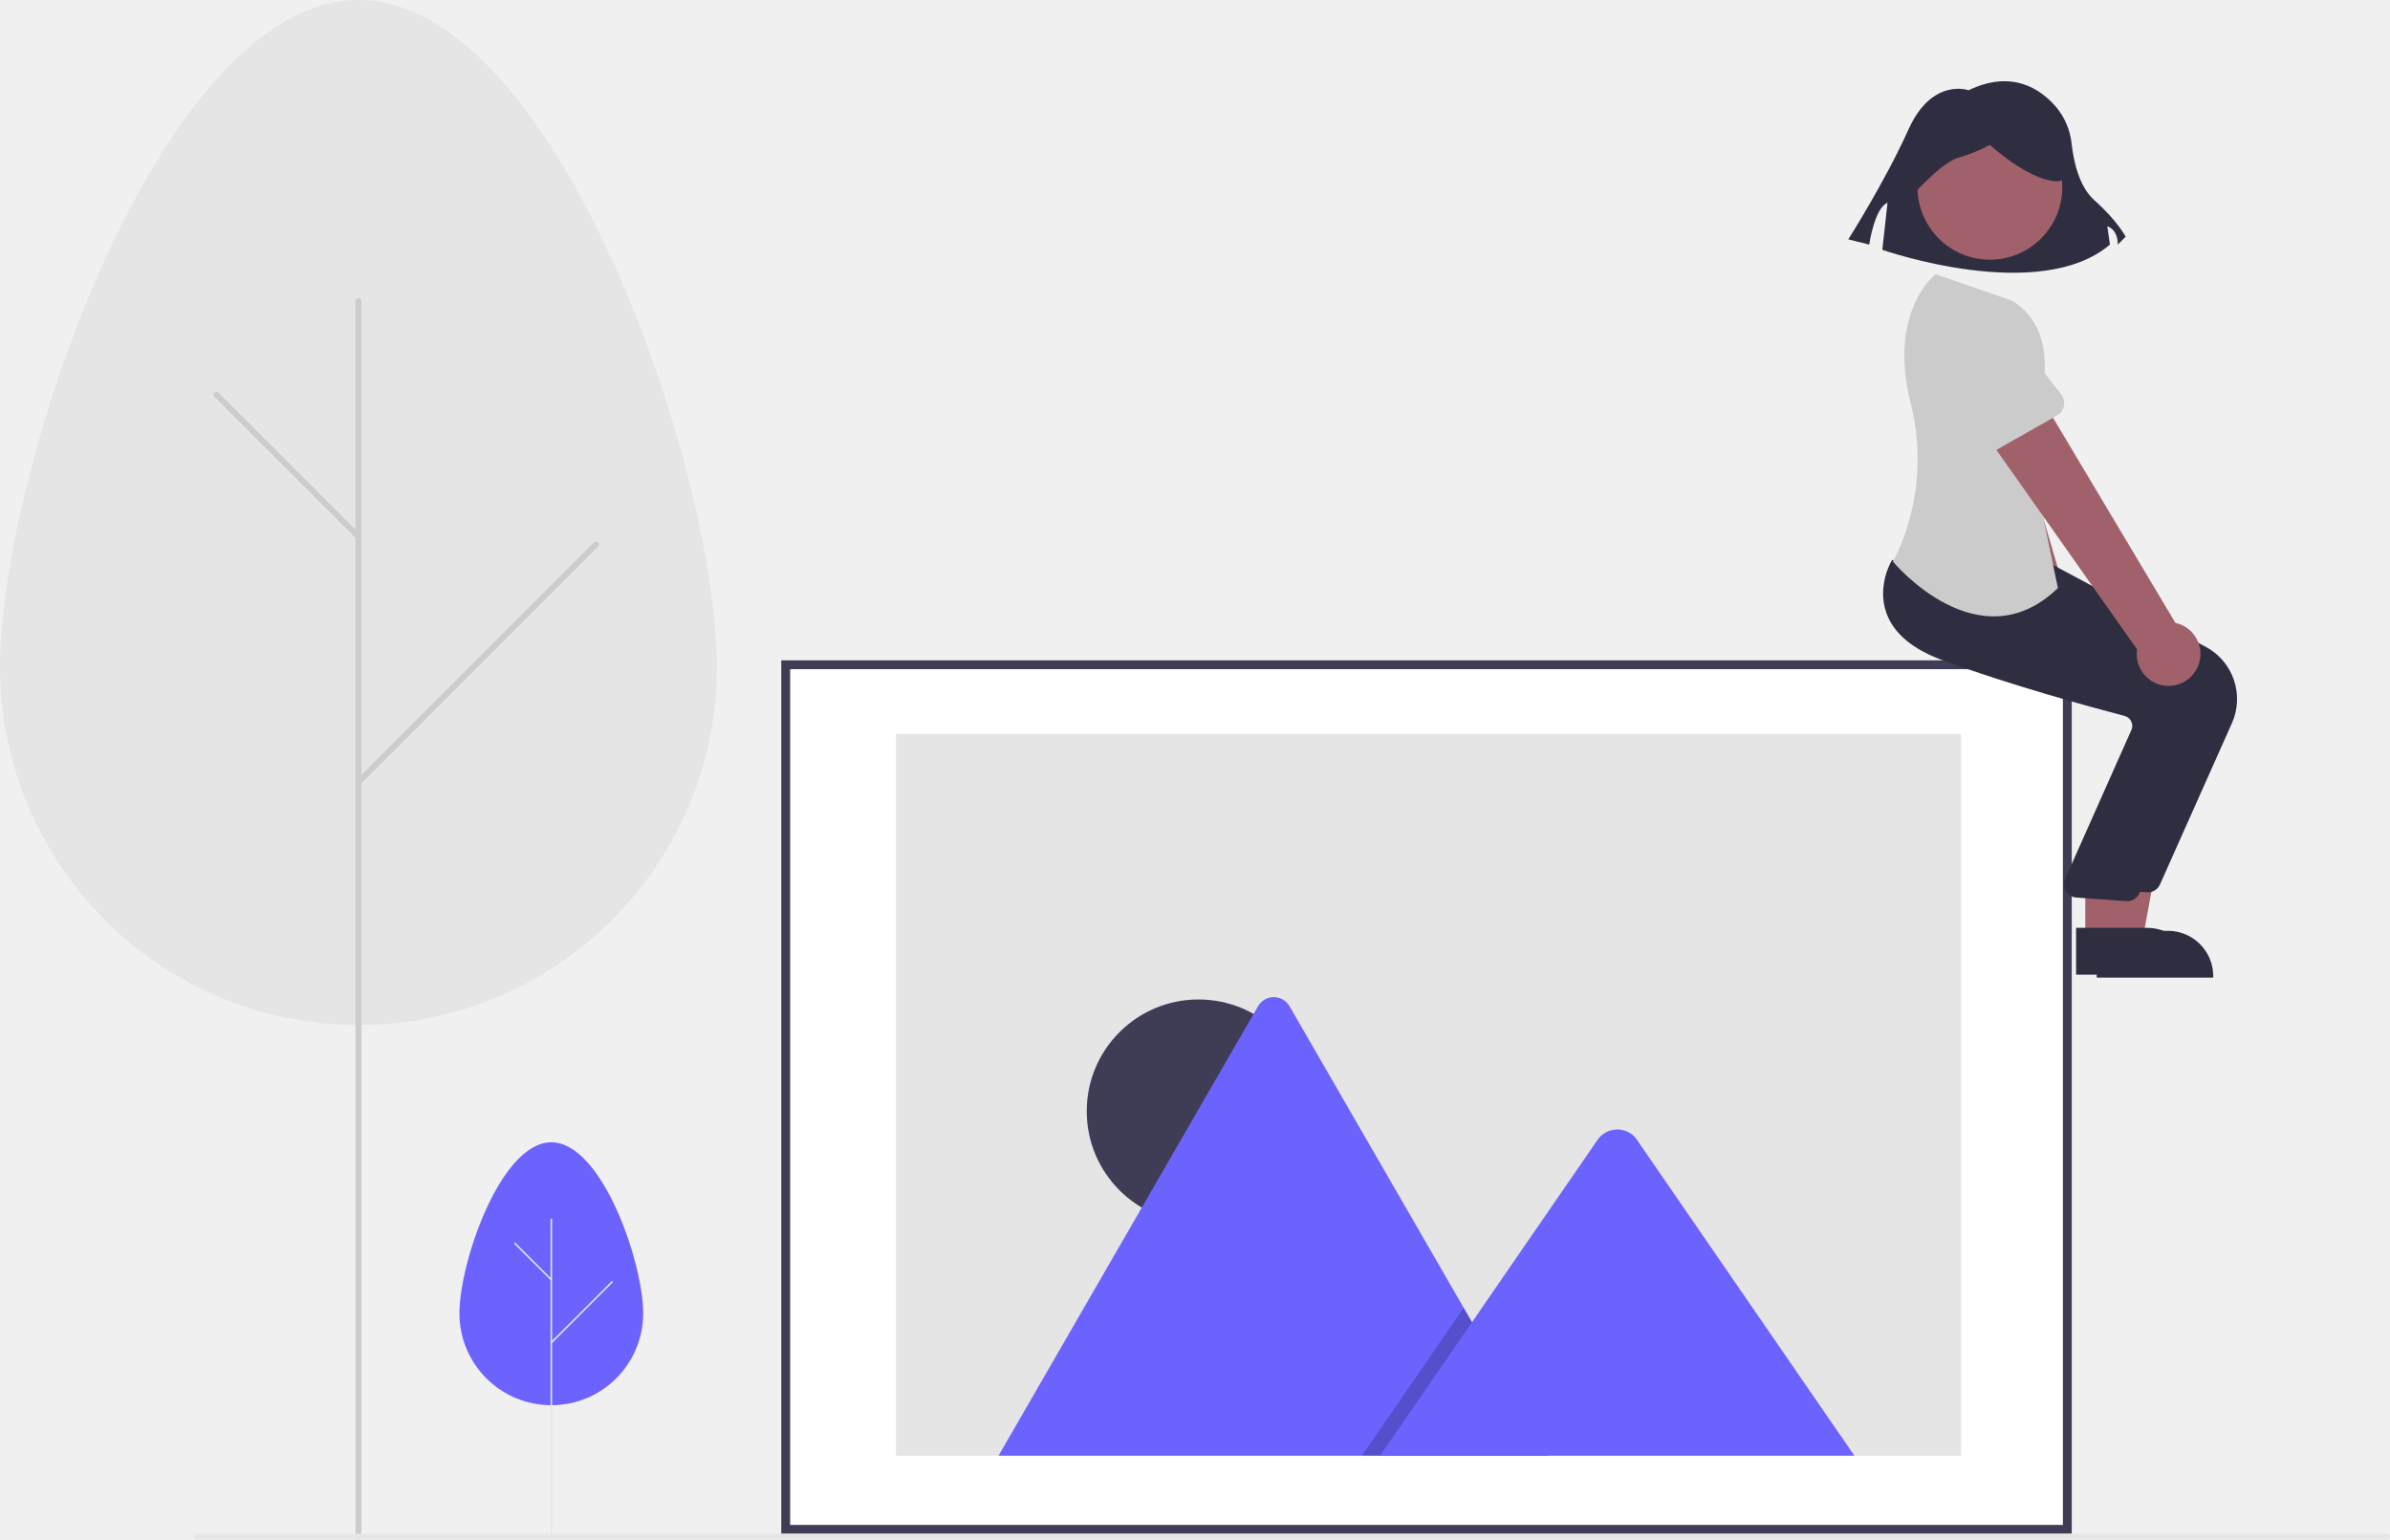
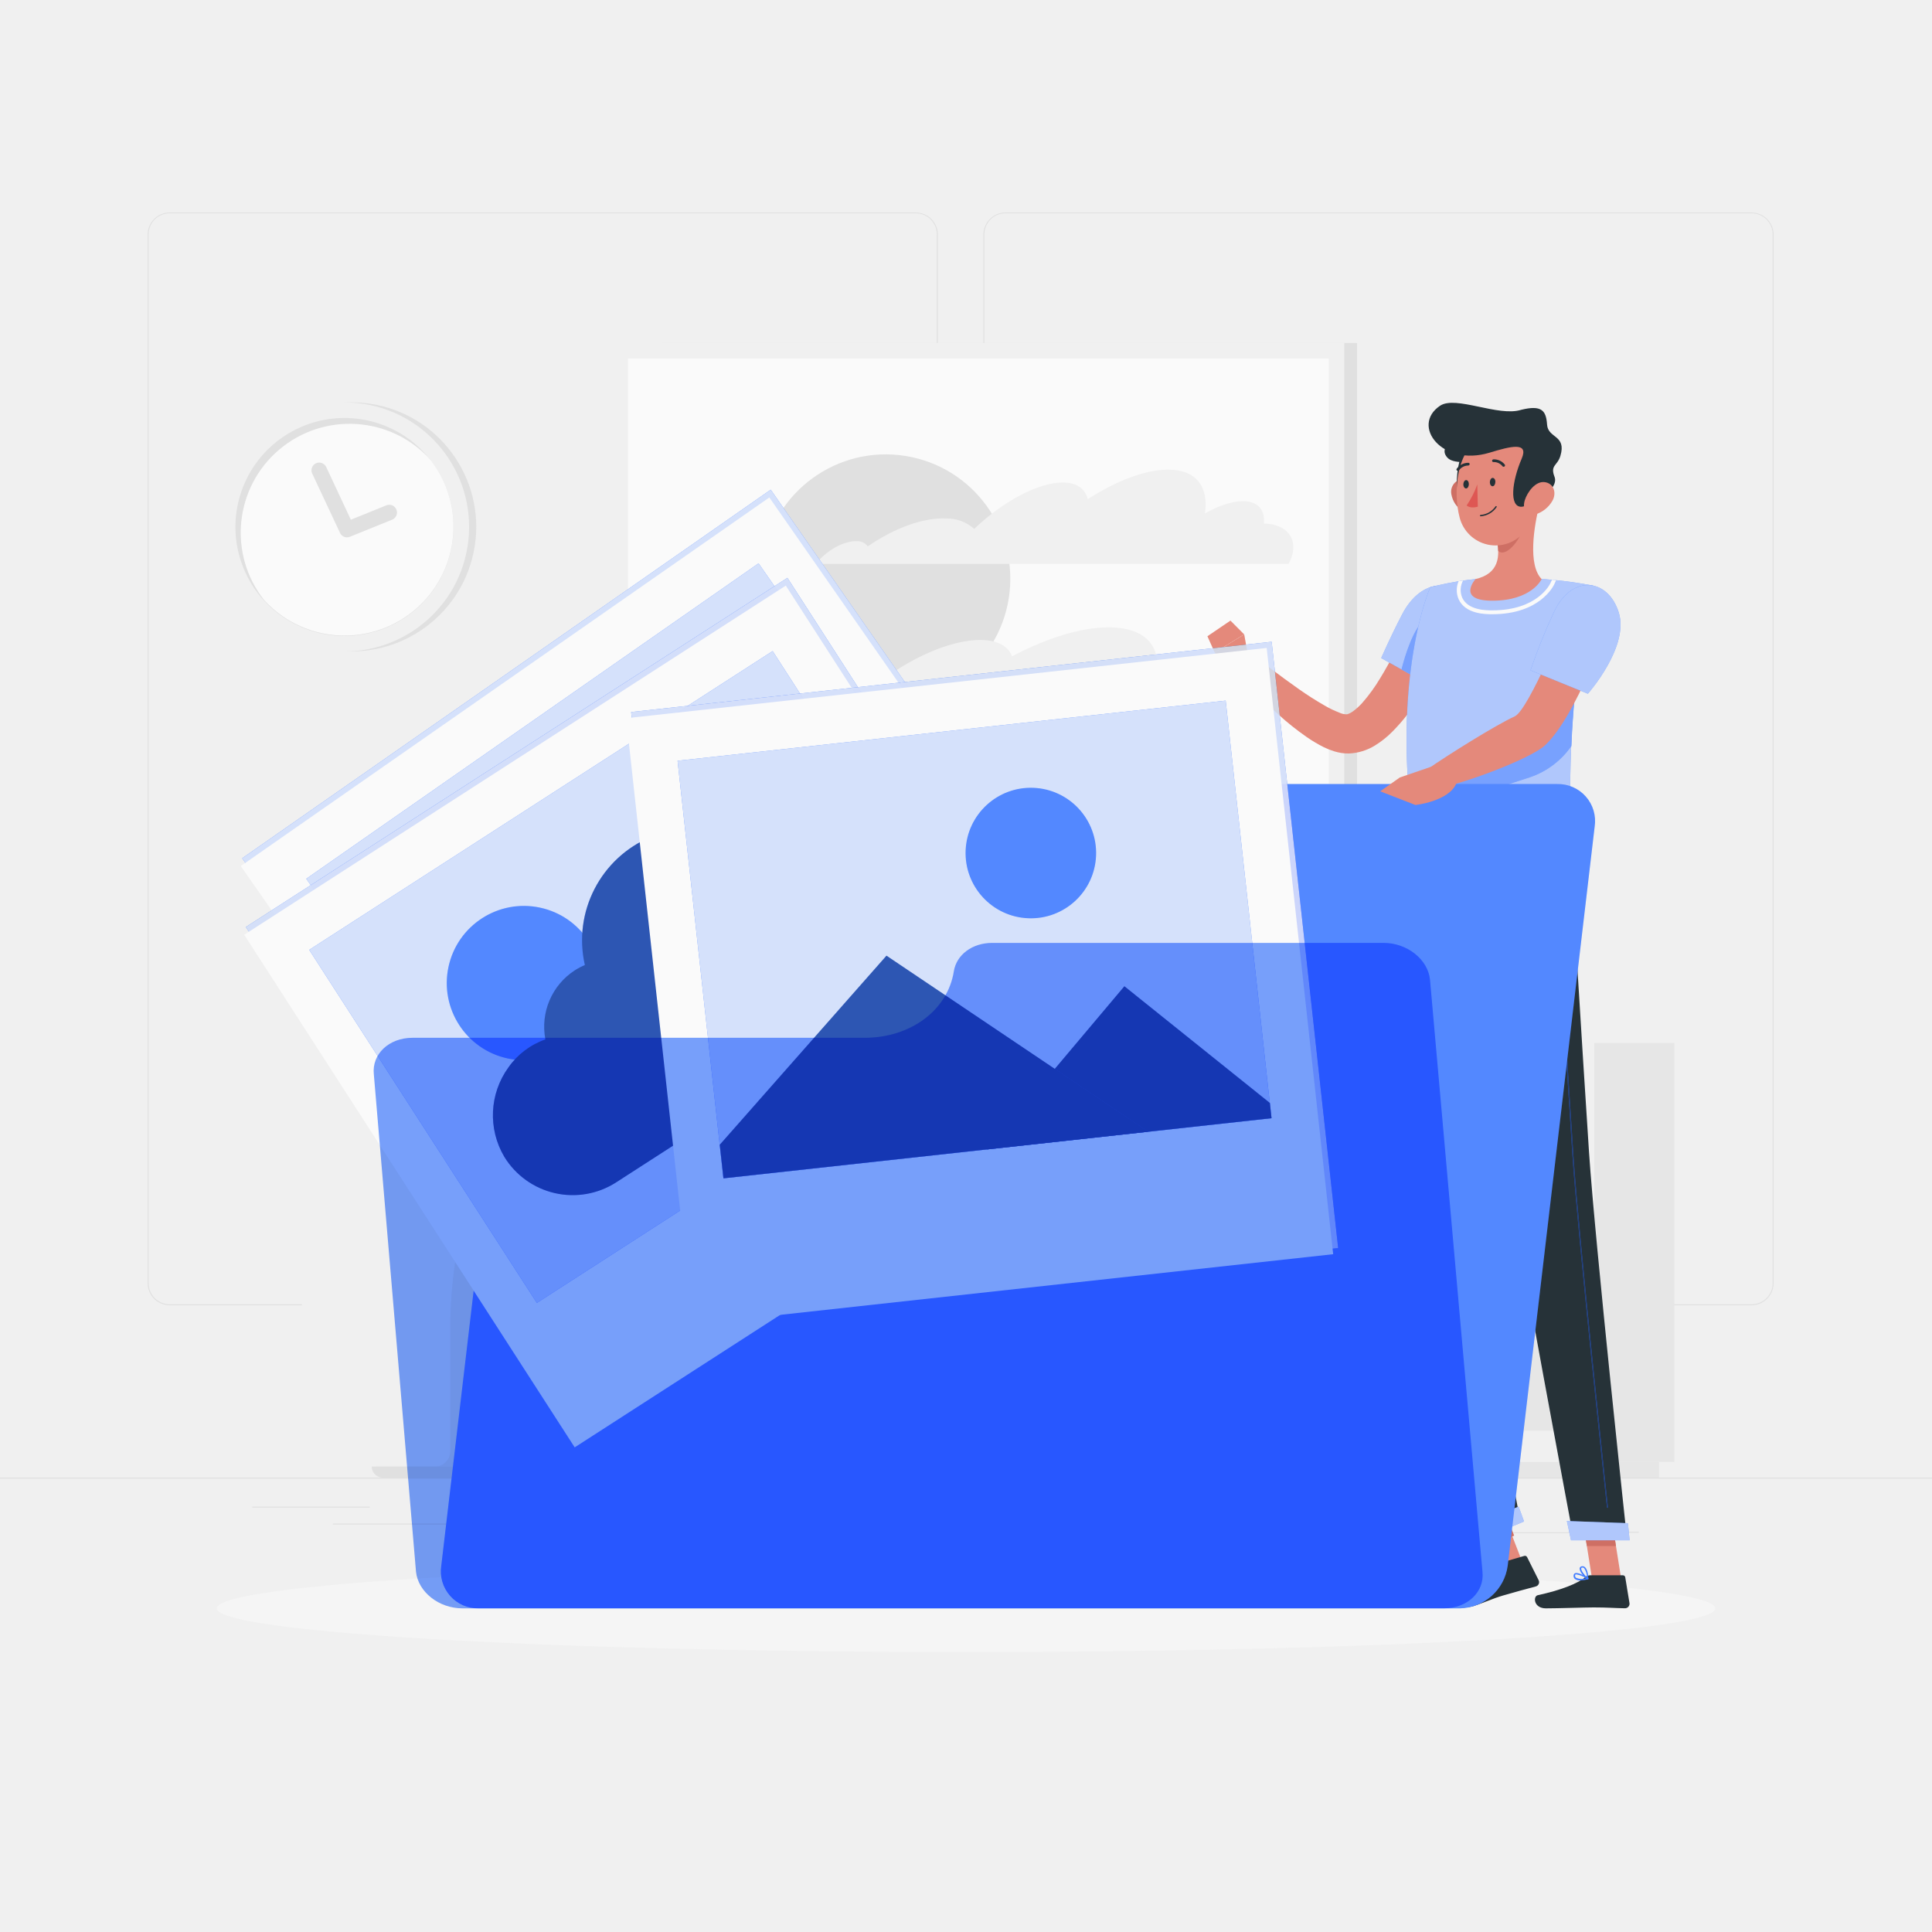
- <svg xmlns="http://www.w3.org/2000/svg" width="810.896" height="522.419" viewBox="0 0 810.896 522.419" role="img" artist="Katerina Limpitsouni" source="https://undraw.co/">
-   <path id="b2e49937-4c28-4650-9a4e-f6eb0342852c-1164" data-name="Path 902" d="M862.489,219.408s-12.428-4.438-20.417,13.315-20.417,37.283-20.417,37.283l7.1,1.775s1.775-12.428,6.214-14.2l-1.774,15.977s53.261,18.641,77.228-1.775l-.888-6.214s3.554.889,3.554,6.213l2.663-2.663s-2.663-5.326-10.652-12.428c-5.244-4.661-7.046-13.529-7.665-19.073a23.081,23.081,0,0,0-5.314-12.569C886.81,218.896,877.136,212.357,862.489,219.408Z" transform="translate(-194.552 -188.7905)" fill="#2f2e41" />
-   <rect id="b235f806-e2c9-45ef-b703-f7f371930907" data-name="Rectangle 111" x="267" y="225.059" width="434.837" height="293.361" fill="#fff" />
-   <path id="e6118afa-4c53-4ea0-93af-402108239327-1165" data-name="Path 709" d="M897.47,709.21H459.634v-296.36H897.47Zm-434.837-3H894.471v-290.361H462.633Z" transform="translate(-194.552 -188.7905)" fill="#3f3d56" />
-   <path id="b8219341-780b-4b9f-9d82-e7d3fa088cf7-1166" data-name="Path 710" d="M498.552,682.726H859.895v-244.877H498.552Z" transform="translate(-194.552 -188.7905)" fill="#e5e5e5" />
-   <g id="b57d6a17-8879-4c63-8b1e-809c4937ad7c" data-name="Group 55">
-     <circle id="f626c2c6-7cdb-4d92-a189-e8377e4d5dd9" data-name="Ellipse 110" cx="406.643" cy="377.057" r="37.928" fill="#3f3d56" />
-     <path id="aef23fce-a5bc-48f3-9270-c0a812cf70d7-1167" data-name="Path 711" d="M720.131,682.731H534.07a3.799,3.799,0,0,1-.7-.055l88-152.425a6.161,6.161,0,0,1,10.725,0l59.062,102.28,2.829,4.895Z" transform="translate(-194.552 -188.7905)" fill="#6c63ff" />
-     <path id="f49f870d-1e60-4ae8-9c2e-844cb844297a-1168" data-name="Path 712" d="M720.132,682.727H656.605l31.185-45.3,2.246-3.263,1.123-1.632,2.828,4.895Z" transform="translate(-194.552 -188.7905)" opacity="0.2" style="isolation:isolate" />
-     <path id="f26d8b81-72d3-442f-931c-1cf77feee227-1169" data-name="Path 713" d="M823.729,682.726H662.801l31.185-45.3,2.244-3.263,40.636-59.03a8.223,8.223,0,0,1,12.206-.73,7.341,7.341,0,0,1,.585.73Z" transform="translate(-194.552 -188.7905)" fill="#6c63ff" />
+ <svg xmlns="http://www.w3.org/2000/svg" viewBox="0 0 500 500">
+   <g id="freepik--background-complete--inject-78">
+     <rect y="382.4" width="500" height="0.25" style="fill:#e0e0e0" />
+     <rect x="413.5" y="396.43" width="10.61" height="0.25" style="fill:#e0e0e0" />
+     <rect x="363.01" y="396.55" width="43.15" height="0.25" style="fill:#e0e0e0" />
+     <rect x="236.85" y="394.17" width="72.82" height="0.25" style="fill:#e0e0e0" />
+     <rect x="171.85" y="398.51" width="23.11" height="0.25" style="fill:#e0e0e0" />
+     <rect x="86.13" y="394.29" width="31.82" height="0.25" style="fill:#e0e0e0" />
+     <rect x="123.5" y="394.29" width="29.74" height="0.25" style="fill:#e0e0e0" />
+     <rect x="65.29" y="389.92" width="30.37" height="0.25" style="fill:#e0e0e0" />
+     <path d="M237,337.8H43.91a5.71,5.71,0,0,1-5.7-5.71V60.66A5.71,5.71,0,0,1,43.91,55H237a5.71,5.71,0,0,1,5.71,5.71V332.09A5.71,5.71,0,0,1,237,337.8ZM43.91,55.2a5.46,5.46,0,0,0-5.45,5.46V332.09a5.46,5.46,0,0,0,5.45,5.46H237a5.47,5.47,0,0,0,5.46-5.46V60.66A5.47,5.47,0,0,0,237,55.2Z" style="fill:#e0e0e0" />
+     <path d="M453.31,337.8H260.21a5.72,5.72,0,0,1-5.71-5.71V60.66A5.72,5.72,0,0,1,260.21,55h193.1A5.71,5.71,0,0,1,459,60.66V332.09A5.71,5.71,0,0,1,453.31,337.8ZM260.21,55.2a5.47,5.47,0,0,0-5.46,5.46V332.09a5.47,5.47,0,0,0,5.46,5.46h193.1a5.47,5.47,0,0,0,5.46-5.46V60.66a5.47,5.47,0,0,0-5.46-5.46Z" style="fill:#e0e0e0" />
+     <path d="M178.33,284.61h0c.55,0,1.1,0,1.66.05a23.68,23.68,0,0,1,21.2,29.77,118.6,118.6,0,0,0-3.71,30.84v30.28a4,4,0,0,1-4,4H97.39V284.61Z" style="fill:#e6e6e6" />
+     <path d="M73.72,308.28a23.67,23.67,0,1,1,46.53,6.16,118.6,118.6,0,0,0-3.71,30.84v30.28a4,4,0,0,1-4,4H82.22a4,4,0,0,1-4-4V343.5a108.19,108.19,0,0,0-3.66-28.89A23.65,23.65,0,0,1,73.72,308.28Z" style="fill:#f0f0f0" />
+     <rect x="130.01" y="321.9" width="121.53" height="57.63" transform="translate(381.55 701.43) rotate(180)" style="fill:#e6e6e6" />
+     <path d="M172.11,252.86H322.84a0,0,0,0,1,0,0V317a17.92,17.92,0,0,1-17.92,17.92H190A17.92,17.92,0,0,1,172.11,317V252.86A0,0,0,0,1,172.11,252.86Z" transform="translate(494.95 587.79) rotate(180)" style="fill:#e0e0e0" />
+     <path d="M149.56,252.86H300.28a0,0,0,0,1,0,0v65a17.05,17.05,0,0,1-17.05,17.05H166.61a17.05,17.05,0,0,1-17.05-17.05v-65A0,0,0,0,1,149.56,252.86Z" transform="translate(449.84 587.79) rotate(180)" style="fill:#f0f0f0" />
+     <path d="M127.47,316.64H242.24a5.2,5.2,0,0,1,5.2,5.2v13.07a5.2,5.2,0,0,1-5.2,5.2H127.47a1.55,1.55,0,0,1-1.55-1.55V318.19A1.55,1.55,0,0,1,127.47,316.64Z" transform="translate(373.36 656.74) rotate(180)" style="fill:#e0e0e0" />
+     <path d="M331.34,284.61h0c.55,0,1.11,0,1.67.05a23.68,23.68,0,0,1,21.2,29.77,118.18,118.18,0,0,0-3.72,30.84v30.28a4,4,0,0,1-4,4H250.41V284.61Z" style="fill:#e6e6e6" />
+     <path d="M226.73,308.28a23.68,23.68,0,0,1,47.3-1.54,23.92,23.92,0,0,1-.76,7.7,118.6,118.6,0,0,0-3.71,30.84v30.28a4,4,0,0,1-4,4H235.23a4,4,0,0,1-4-4V343.5a107.8,107.8,0,0,0-3.67-28.89A23.65,23.65,0,0,1,226.73,308.28Z" style="fill:#f0f0f0" />
+     <path d="M99.08,382.41H329.65a2.88,2.88,0,0,0,2.89-2.88H96.2A2.88,2.88,0,0,0,99.08,382.41Z" style="fill:#e0e0e0" />
+     <rect x="412.6" y="269.91" width="20.74" height="108.41" transform="translate(845.93 648.23) rotate(180)" style="fill:#e6e6e6" />
+     <rect x="338.95" y="378.32" width="90.4" height="4.07" transform="translate(768.3 760.72) rotate(180)" style="fill:#e6e6e6" />
+     <rect x="334.97" y="269.91" width="77.62" height="108.41" style="fill:#f0f0f0" />
+     <rect x="337.91" y="273.48" width="71.74" height="68.98" style="fill:#e6e6e6" />
+     <rect x="337.91" y="345.39" width="71.74" height="24.86" style="fill:#e6e6e6" />
+     <rect x="337.91" y="273.48" width="15.13" height="68.98" style="fill:#e0e0e0" />
+     <rect x="337.91" y="345.39" width="15.13" height="24.86" style="fill:#e0e0e0" />
+     <rect x="171.34" y="88.78" width="179.84" height="130.46" transform="translate(522.53 308.01) rotate(180)" style="fill:#e0e0e0" />
+     <rect x="158.48" y="88.78" width="189.43" height="130.46" transform="translate(506.38 308.01) rotate(180)" style="fill:#f0f0f0" />
+     <rect x="191.98" y="63.31" width="122.42" height="181.39" transform="translate(407.2 -99.19) rotate(90)" style="fill:#fafafa" />
+     <circle cx="229.22" cy="149.8" r="32.22" transform="translate(44.97 352.36) rotate(-80.87)" style="fill:#e0e0e0" />
+     <path d="M176.21,187c2.93-3.7,8.81-6.55,13.16-6.37a4.84,4.84,0,0,1,3.5,1.32c7.94-4.6,17.08-7.42,24.63-7.11,3.84.15,6.82,1.1,8.88,2.65,8.53-6.94,19.4-11.87,27.29-11.87,4.48,0,7.26,1.6,8.25,4.25,8.75-4.66,17.74-7.52,25-7.52,11.56,0,15.31,7.27,10.58,17.49,1.9,1.93,11,4.62,10.64,7.84H175.71C175.87,187.43,176,187.2,176.21,187Z" style="fill:#f0f0f0" />
+     <path d="M221.8,140.06a3.28,3.28,0,0,1,2.78,1.34c6.74-4.67,14.34-7.54,20.46-7.22a10.58,10.58,0,0,1,7.09,2.69h0c7.32-7,16.46-12,22.88-12,3.66,0,5.84,1.62,6.49,4.31,7.39-4.73,14.87-7.64,20.79-7.64,7.32,0,10.56,4.47,9.55,11.33,3.53-2,7-3.17,9.82-3.17,3.91,0,5.75,2.25,5.43,5.79.34,0,.68,0,1,.05,6,.59,8.26,5.16,5.39,10.39H211.16C213.84,142.46,218.45,139.89,221.8,140.06Z" style="fill:#f0f0f0" />
+     <circle cx="91.03" cy="136.35" r="32.22" transform="translate(-57.52 205.71) rotate(-81.3)" style="fill:#e0e0e0" />
+     <circle cx="89.17" cy="136.35" r="32.22" transform="translate(-59.59 202.77) rotate(-80.87)" style="fill:#f0f0f0" />
+     <path d="M117.35,136.34a28.21,28.21,0,1,1-6.11-17.49l.08.09A28,28,0,0,1,117.35,136.34Z" style="fill:#e0e0e0" />
+     <path d="M117.35,136.34a28.18,28.18,0,0,1-49,18.95,28.17,28.17,0,0,1,42.92-36.44l.08.09A28,28,0,0,1,117.35,136.34Z" style="fill:#fafafa" />
+     <path d="M89.79,139.07A2,2,0,0,1,88,137.92L80.82,122.6a2,2,0,1,1,3.62-1.7l6.36,13.6,9.19-3.72a2,2,0,0,1,1.5,3.71l-10.95,4.43A2,2,0,0,1,89.79,139.07Z" style="fill:#e0e0e0" />
+     <path d="M372.46,316.45c7.46,1,12.08-15.2-4.4-28.94C369,303.42,359.44,314.65,372.46,316.45Z" style="fill:#f0f0f0" />
+     <path d="M377.16,326.7c10.83-7.59,3.42-34.1-30.08-32.18C361.57,314,358.29,339.93,377.16,326.7Z" style="fill:#f0f0f0" />
+     <path d="M373.34,326.52c-7.19-7.75,3.05-27.25,28.93-20.13C387.66,319.23,385.89,340,373.34,326.52Z" style="fill:#f0f0f0" />
+     <polygon points="362.2 342.46 384.45 342.46 386.13 327.67 360.52 327.67 362.2 342.46" style="fill:#e0e0e0" />
+     <rect x="358.86" y="327.05" width="28.92" height="3.26" transform="translate(746.65 657.36) rotate(180)" style="fill:#e0e0e0" />
  </g>
-   <path id="af23e7e7-c6d9-490d-9a1e-f56b632e5413-1170" data-name="Path 916" d="M902.931,419.229a10.743,10.743,0,0,0-3.807-16.027l-27.553-93.885-20.981,10.275,33.681,89.055a10.8,10.8,0,0,0,18.66,10.581Z" transform="translate(-194.552 -188.7905)" fill="#a0616a" />
-   <path id="edb8a645-d37c-41d5-9dcf-4e84f2320980-1171" data-name="Path 917" d="M877.813,324.995l-23.483,6.357a4.817,4.817,0,0,1-6.042-4.086l-2.838-24.087a13.378,13.378,0,0,1,25.846-6.915l9.674,22.156a4.817,4.817,0,0,1-3.156,6.576Z" transform="translate(-194.552 -188.7905)" fill="#6c63ff" />
-   <path id="faf5a66f-1aba-46ba-93f5-cb656330ef2a-1172" data-name="Path 918" d="M909.068,508.625h12.26l5.833-31.8h-18.1Z" transform="translate(-194.552 -188.7905)" fill="#a0616a" />
-   <path id="be6067fd-5756-458a-b264-3124d9ac4730-1173" data-name="Path 919" d="M905.941,504.622H930.09a15.386,15.386,0,0,1,15.387,15.385v.502H905.942Z" transform="translate(-194.552 -188.7905)" fill="#2f2e41" />
-   <path id="bc15289d-c7cc-497e-9eba-f743ca86984b-1174" data-name="Path 920" d="M923.299,491.575q-.214,0-.43-.021l-16.967-1.235a4.5,4.5,0,0,1-3.809-6.029l22.707-51.015a3.5,3.5,0,0,0-.2-2.8,3.45,3.45,0,0,0-2.211-1.76c-10.677-2.791-38.072-10.223-61.786-18.918-10.16-3.726-16.559-9.109-19.019-16-3.243-9.087,1.555-17.374,1.76-17.722l.161-.272,22.315,2.028,24.191,2.058,53.013,28.428a20.086,20.086,0,0,1,8.819,25.784l-24.441,54.808A4.5,4.5,0,0,1,923.299,491.575Z" transform="translate(-194.552 -188.7905)" fill="#2f2e41" />
-   <circle id="a3671197-e5f2-4548-b9a0-ff23f71bc6d2" data-name="Ellipse 175" cx="675.15" cy="63.55" r="24.561" fill="#a0616a" />
-   <path id="a9d8beb4-4f13-47fd-a447-3d490f855901-1175" data-name="Path 921" d="M902.068,507.625h12.26l5.833-31.8h-18.1Z" transform="translate(-194.552 -188.7905)" fill="#a0616a" />
-   <path id="e16f5ea7-6bcf-4ae4-aafd-84926ba11e55-1176" data-name="Path 922" d="M898.941,503.622H923.09a15.386,15.386,0,0,1,15.387,15.385v.502H898.942Z" transform="translate(-194.552 -188.7905)" fill="#2f2e41" />
-   <path id="aac7d351-7374-43cc-a3f5-61c2d0096742-1177" data-name="Path 923" d="M916.299,494.575q-.214,0-.43-.021l-16.967-1.235a4.5,4.5,0,0,1-3.809-6.029l22.707-51.015a3.5,3.5,0,0,0-.2-2.8,3.451,3.451,0,0,0-2.211-1.76c-10.677-2.791-38.072-10.223-61.786-18.918-10.16-3.726-16.559-9.109-19.019-16-3.243-9.087,1.555-17.374,1.76-17.722l.161-.272,22.315,2.028,24.191,2.058,53.013,28.428a20.086,20.086,0,0,1,8.819,25.784l-24.441,54.808A4.5,4.5,0,0,1,916.299,494.575Z" transform="translate(-194.552 -188.7905)" fill="#2f2e41" />
-   <path id="f2896a95-4921-48fa-961d-daef5cb77ff3-1178" data-name="Path 924" d="M877.277,290.829l-26-9s-16.322,12.54-8.481,43.649a77.012,77.012,0,0,1-3.4,48.32,49.781,49.781,0,0,1-2.619,5.531s29,35,56,9l-10.5-50.5S898.777,304.329,877.277,290.829Z" transform="translate(-194.552 -188.7905)" fill="#cbcbcb" />
-   <path id="e5957349-8d61-4100-bbc5-9120baddf6f7-1179" data-name="Path 930" d="M940.344,414.729a10.743,10.743,0,0,0-7.691-14.567l-50.135-84.024-17.748,15.192,54.862,77.816a10.8,10.8,0,0,0,20.712,5.584Z" transform="translate(-194.552 -188.7905)" fill="#a0616a" />
-   <path id="a823d3eb-16ed-485f-b649-95b37def4678-1180" data-name="Path 931" d="M892.48,329.761l-21.15,12.022a4.817,4.817,0,0,1-6.871-2.446l-8.769-22.616a13.378,13.378,0,0,1,23.3-13.153h0l14.9,19.037a4.817,4.817,0,0,1-1.413,7.156Z" transform="translate(-194.552 -188.7905)" fill="#cbcbcb" />
-   <path id="ba9c4ab1-3c32-43b1-9e29-14ec75141c77-1181" data-name="Path 912" d="M841.701,256.945S852.75,244.081,858.965,242.306a53.461,53.461,0,0,0,10.736-4.362s12.342,11.464,22.107,12.351.888-21.3.888-21.3l-17.754-4.438-16.866,1.775-13.315,8.877Z" transform="translate(-194.552 -188.7905)" fill="#2f2e41" />
-   <path id="b141057d-eb11-43c4-9f65-4e91bf80c4d1-1182" data-name="Path 940" d="M194.552,415.337c0-67.165,54.448-226.546,121.614-226.546s121.614,159.381,121.614,226.546a121.614,121.614,0,0,1-243.227,0Z" transform="translate(-194.552 -188.7905)" fill="#e5e5e5" />
-   <path id="bbc7cc74-7f66-47db-a1e0-6b895922b5e5-1183" data-name="Path 941" d="M316.166,711.21a1,1,0,0,1-1-1v-419.284a1,1,0,0,1,2,0v419.284A1,1,0,0,1,316.166,711.21Z" transform="translate(-194.552 -188.7905)" fill="#ccc" />
-   <path id="aa090f12-fc72-4747-96ed-1e637a9aabc0-1184" data-name="Path 942" d="M316.166,371.871a1,1,0,0,1-.707-.293l-48.135-48.134a1,1,0,0,1,1.414-1.414l48.135,48.134a1,1,0,0,1-.707,1.707Z" transform="translate(-194.552 -188.7905)" fill="#ccc" />
-   <path id="f06f9ddb-9983-4bae-8569-c526944405df-1185" data-name="Path 943" d="M316.166,455.2a1,1,0,0,1-.707-1.707l80.61-80.61a1,1,0,1,1,1.439,1.389l-.025.025-80.61,80.612a1,1,0,0,1-.707.293Z" transform="translate(-194.552 -188.7905)" fill="#ccc" />
-   <path id="b7aca4fe-24cd-43d3-85a6-0827311119f8-1186" data-name="Path 944" d="M1004.448,711.209h-743a1,1,0,0,1,0-2h743a1,1,0,0,1,0,2Z" transform="translate(-194.552 -188.7905)" fill="#e6e6e6" />
-   <path id="e899ea61-7254-4511-8cd4-eee51d306eb6-1187" data-name="Path 932" d="M350.427,634.421c0-17.206,13.957-58.034,31.174-58.034s31.175,40.825,31.175,58.034a31.174,31.174,0,0,1-62.349,0Z" transform="translate(-194.552 -188.7905)" fill="#6c63ff" />
-   <path id="fa335772-b1dd-4709-9797-f8733d8b63ac-1188" data-name="Path 933" d="M381.601,710.209a.256.256,0,0,1-.256-.256V602.545a.257.257,0,1,1,.513,0v107.407a.256.256,0,0,1-.256.256Z" transform="translate(-194.552 -188.7905)" fill="#e6e6e6" />
-   <path id="a36a4113-4cfd-4bd3-b691-45e56c5648f2-1189" data-name="Path 934" d="M381.601,623.281a.255.255,0,0,1-.181-.075l-12.339-12.33a.256.256,0,0,1,.363-.362h0l12.339,12.33a.256.256,0,0,1-.181.437Z" transform="translate(-194.552 -188.7905)" fill="#e6e6e6" />
-   <path id="f51cff30-dd4b-4c92-a862-4e920cec8d6d-1190" data-name="Path 935" d="M381.601,644.628a.256.256,0,0,1-.181-.437l20.664-20.65a.256.256,0,0,1,.363.362l-20.665,20.65A.255.255,0,0,1,381.601,644.628Z" transform="translate(-194.552 -188.7905)" fill="#e6e6e6" />
+   <g id="freepik--Shadow--inject-78">
+     <ellipse cx="250" cy="416.24" rx="193.89" ry="11.32" style="fill:#f5f5f5" />
+   </g>
+   <g id="freepik--Character--inject-78">
+     <rect x="384.32" y="390.06" width="7.68" height="17.09" transform="matrix(0.93, -0.36, 0.36, 0.93, -117.36, 166.22)" style="fill:#e4897b" />
+     <polygon points="419.55 408.55 412.02 408.55 409.25 391.12 416.78 391.12 419.55 408.55" style="fill:#e4897b" />
+     <path d="M411.53,407.68H420a.61.61,0,0,1,.61.51l1.1,6.7a1.17,1.17,0,0,1-1.18,1.33c-2.95-.05-4.38-.22-8.1-.22-2.29,0-9.2.24-12.36.24s-3.39-3.13-2.08-3.41c5.87-1.27,10.35-3,12.3-4.69A2,2,0,0,1,411.53,407.68Z" style="fill:#263238" />
+     <path d="M386.47,405l8-2.33a.61.61,0,0,1,.74.31l3,6a1.14,1.14,0,0,1-.75,1.59c-2.9.79-4.86,1.29-8.49,2.35-2.52.73-5.07,1.92-7.56,2.71-1.71.55-5.75.57-7.84.57-3.09,0-3.78-3.26-2.46-3.41,3.35-.38,3.81-.2,5.66-1.13a25.82,25.82,0,0,0,8.07-5.58A3.83,3.83,0,0,1,386.47,405Z" style="fill:#263238" />
+     <path d="M375.3,164.77c-.62,1.57-1.21,2.94-1.88,4.38s-1.34,2.82-2.05,4.21a85.08,85.08,0,0,1-4.77,8.2,48.22,48.22,0,0,1-6.28,7.81,24,24,0,0,1-4.46,3.55A13.86,13.86,0,0,1,349.1,195a10.44,10.44,0,0,1-2-.14,14,14,0,0,1-1.71-.39,19.19,19.19,0,0,1-2.78-1.09,36.48,36.48,0,0,1-4.43-2.63,72.26,72.26,0,0,1-7.4-5.9,126.6,126.6,0,0,1-12.66-13.25L322,167.7c4.59,3.62,9.3,7.24,14,10.54a83.93,83.93,0,0,0,7.1,4.52,25.61,25.61,0,0,0,3.43,1.63,4.44,4.44,0,0,0,2.09.47,4.81,4.81,0,0,0,1.58-.81,15.77,15.77,0,0,0,2.38-2.17,43.48,43.48,0,0,0,4.6-6.34c1.44-2.34,2.79-4.81,4.07-7.33.64-1.26,1.26-2.54,1.86-3.82s1.21-2.63,1.72-3.81Z" style="fill:#e4897b" />
+     <path d="M323.07,170.11,322,164.18l-7.63,4.68s2.41,3.74,4.95,3.8Z" style="fill:#e4897b" />
+     <polygon points="318.44 160.61 312.48 164.66 314.36 168.86 321.99 164.18 318.44 160.61" style="fill:#e4897b" />
+     <path d="M378.8,157.11c1.84,6.84-8.18,20.58-8.18,20.58l-13.16-7.38s2.45-5.65,5.46-11.4C367.77,149.62,376.69,149.31,378.8,157.11Z" style="fill:#407BFF" />
+     <path d="M378.8,157.11c1.84,6.84-8.18,20.58-8.18,20.58l-13.16-7.38s2.45-5.65,5.46-11.4C367.77,149.62,376.69,149.31,378.8,157.11Z" style="fill:#fafafa;opacity:0.6" />
+     <path d="M362.71,173.24l5.17,2.9.9-15.86C365.78,162.59,363.65,169.55,362.71,173.24Z" style="fill:#407BFF" />
+     <path d="M362.71,173.24l5.17,2.9.9-15.86C365.78,162.59,363.65,169.55,362.71,173.24Z" style="fill:#fafafa;opacity:0.3" />
+     <rect x="382.83" y="390.34" width="7.68" height="8.81" transform="translate(-116.2 165.71) rotate(-21.11)" style="fill:#ce6f64" />
+     <polygon points="416.79 391.12 409.25 391.12 410.68 400.11 418.21 400.11 416.79 391.12" style="fill:#ce6f64" />
+     <path d="M412.36,151.57c-7.67,29.13-5.55,59.29-6.19,65.47H365.9c-6-42.34,4.26-65.08,4.26-65.08s3.2-.86,7.32-1.53l1.15-.17c1.05-.15,2.13-.29,3.23-.39a148.06,148.06,0,0,1,17.12,0c.89,0,1.79.11,2.67.18l1.05.1C407.89,150.66,412.36,151.57,412.36,151.57Z" style="fill:#407BFF" />
+     <path d="M412.36,151.57c-7.67,29.13-5.55,59.29-6.19,65.47H365.9c-6-42.34,4.26-65.08,4.26-65.08s3.2-.86,7.32-1.53l1.15-.17c1.05-.15,2.13-.29,3.23-.39a148.06,148.06,0,0,1,17.12,0c.89,0,1.79.11,2.67.18l1.05.1C407.89,150.66,412.36,151.57,412.36,151.57Z" style="fill:#fafafa;opacity:0.6" />
+     <path d="M364.62,205.58q.21,2.71.53,5.56l30-9.72a21.49,21.49,0,0,0,11.52-8.35c.11-2.67.26-5.48.49-8.41.1-1.43.23-2.89.36-4.37s.31-3.11.49-4.69Z" style="fill:#407BFF" />
+     <path d="M364.62,205.58q.21,2.71.53,5.56l30-9.72a21.49,21.49,0,0,0,11.52-8.35c.11-2.67.26-5.48.49-8.41.1-1.43.23-2.89.36-4.37s.31-3.11.49-4.69Z" style="fill:#fafafa;opacity:0.3" />
+     <path d="M401.65,150.05l-.4.86c-.13.29-3.32,7.05-15.05,7.05-1.56,0-6.31,0-7.8-3.32a5.17,5.17,0,0,1,.23-4.38l-1.15.17a5.91,5.91,0,0,0,0,4.62c1.75,3.91,7,3.91,8.71,3.91,12.36,0,15.82-7.33,16-7.64l.53-1.17Z" style="fill:#fafafa" />
+     <path d="M398.41,130.59c-1.4,5.51-3.07,15.6.57,19.28,0,0-2.54,5.59-12.78,5.59-9.35,0-4.34-5.59-4.34-5.59,6.23-1.47,6.34-6,5.52-10.3Z" style="fill:#e4897b" />
+     <path d="M393.91,134.25l-6.53,5.31a16.67,16.67,0,0,1,.35,3c1.91,1.9,5.74-2.91,6.14-5.37A8.27,8.27,0,0,0,393.91,134.25Z" style="fill:#ce6f64" />
+     <path d="M375.61,127.92a6.56,6.56,0,0,0,2.93,4.38c2.08,1.32,4-.35,4.09-2.67.12-2.08-.82-5.28-3.25-5.66A3.34,3.34,0,0,0,375.61,127.92Z" style="fill:#ce6f64" />
+     <path d="M381.14,113.38c-3.85,1.45-6.19,16.19-1.65,18.7S388.43,110.64,381.14,113.38Z" style="fill:#263238" />
+     <path d="M374.64,118.49c2.84,3,17.32-.6,17.87-5.76S369.27,112.85,374.64,118.49Z" style="fill:#263238" />
+     <path d="M398.2,121.65c-.27,7.51-.05,11.9-3.71,16A9.61,9.61,0,0,1,377.77,134c-1.76-6.58-1-17.75,6.18-21.33A9.63,9.63,0,0,1,398.2,121.65Z" style="fill:#e4897b" />
+     <path d="M393.67,106.06c5.31-1.31,6.47.19,6.71,3.82s5.08,2.62,3.45,8.1c-.76,2.59-2.71,2.37-1.52,5.42,1.36,3.51-6.71,7.76-8.61,7.75-3.13,0-2.44-6.52.11-12.45,1.91-4.44-2.85-3.21-8.31-1.55-12.3,3.73-20.45-7-12.82-12.14C376.72,102.28,387.83,107.94,393.67,106.06Z" style="fill:#263238" />
+     <path d="M401.76,129.61a7.68,7.68,0,0,1-4.33,3.5c-2.41.74-3.54-1.38-2.81-3.67.66-2.07,2.72-4.94,5.1-4.67S402.92,127.54,401.76,129.61Z" style="fill:#e4897b" />
+     <path d="M365.9,217s-6.76,60.49-7.29,83.45c-.55,23.89,22.91,98.4,22.91,98.4l12-5.05s-14-68.07-12-91.52C383.6,276.75,392.37,217,392.37,217Z" style="fill:#263238" />
+     <path d="M382.69,233.65c-5.38,11.18-1.75,33.28,1.17,46.38,1.11-9.24,2.42-19.28,3.67-28.57C387.41,237.17,386.3,226.15,382.69,233.65Z" style="fill:#182137" />
+     <path d="M393,389.92c.05,0,1.42,3.83,1.42,3.83l-13.84,5.81-2.19-4.05Z" style="fill:#407BFF" />
+     <path d="M393,389.92c.05,0,1.42,3.83,1.42,3.83l-13.84,5.81-2.19-4.05Z" style="fill:#fafafa;opacity:0.6" />
+     <path d="M380.18,217s5.17,57.53,8.6,79.09c3.75,23.61,18.49,102.24,18.49,102.24h13.8s-8.27-76.73-9.83-100.1c-1.69-25.37-5.07-81.23-5.07-81.23Z" style="fill:#263238" />
+     <path d="M421.28,394.2c.05,0,.46,4.43.46,4.43H406.58l-1.08-5Z" style="fill:#407BFF" />
+     <path d="M421.28,394.2c.05,0,.46,4.43.46,4.43H406.58l-1.08-5Z" style="fill:#fafafa;opacity:0.6" />
+     <path d="M416,390.22a.12.12,0,0,1-.12-.12c-.08-.69-7.53-70-8.93-91-1.52-22.79-4.58-73.31-4.61-73.82a.13.13,0,0,1,.12-.14h0a.13.13,0,0,1,.13.12c0,.51,3.09,51,4.61,73.82,1.4,21,8.85,90.26,8.93,91a.12.12,0,0,1-.11.14Z" style="fill:#407BFF" />
+     <path d="M416,390.22a.12.12,0,0,1-.12-.12c-.08-.69-7.53-70-8.93-91-1.52-22.79-4.58-73.31-4.61-73.82a.13.13,0,0,1,.12-.14h0a.13.13,0,0,1,.13.12c0,.51,3.09,51,4.61,73.82,1.4,21,8.85,90.26,8.93,91a.12.12,0,0,1-.11.14Z" style="opacity:0.5" />
+     <path d="M387,124.68c0,.61-.29,1.13-.69,1.16s-.73-.43-.74-1,.29-1.13.69-1.16S387,124.07,387,124.68Z" style="fill:#263238" />
+     <path d="M380.14,125.25c0,.61-.29,1.13-.69,1.16s-.73-.43-.74-1,.29-1.13.69-1.16S380.12,124.64,380.14,125.25Z" style="fill:#263238" />
+     <path d="M382.32,125.37a23.53,23.53,0,0,1-2.76,5.45c1.09.91,2.9.3,2.9.3Z" style="fill:#de5753" />
+     <path d="M383.18,133.62a.18.18,0,0,1-.18-.17.19.19,0,0,1,.18-.19,5.14,5.14,0,0,0,3.86-2.21.17.17,0,1,1,.3.17A5.45,5.45,0,0,1,383.18,133.62Z" style="fill:#263238" />
+     <path d="M389.14,120.8a.36.36,0,0,1-.29-.13,2.83,2.83,0,0,0-2.32-1.09.34.34,0,0,1-.38-.31.38.38,0,0,1,.34-.39,3.53,3.53,0,0,1,2.94,1.35.34.34,0,0,1-.07.49A.37.37,0,0,1,389.14,120.8Z" style="fill:#263238" />
+     <path d="M377.17,121.83a.37.37,0,0,1-.14-.07.35.35,0,0,1,0-.5,3.68,3.68,0,0,1,3-1.49.33.33,0,0,1,.31.38.39.39,0,0,1-.4.33h0a3,3,0,0,0-2.34,1.21A.39.39,0,0,1,377.17,121.83Z" style="fill:#263238" />
+     <path d="M416.23,161.41l-10.41-2.77s-10.2,25.11-13.8,26.75c-4.9,2.23-17.32,10-22.59,13.67-.3,1.24-.07,4.56.6,5.46,9-1.63,26.23-8.26,29.83-11.64C408.06,185.2,416.23,161.41,416.23,161.41Z" style="fill:#e4897b" />
+     <path d="M418.94,158.54c2.75,8.86-8,21-8,21l-14.85-6.06a151.72,151.72,0,0,1,6.07-15.08C406.73,148.57,416.16,149.59,418.94,158.54Z" style="fill:#407BFF" />
+     <path d="M418.94,158.54c2.75,8.86-8,21-8,21l-14.85-6.06a151.72,151.72,0,0,1,6.07-15.08C406.73,148.57,416.16,149.59,418.94,158.54Z" style="fill:#fafafa;opacity:0.6" />
+     <path d="M409,409a2.15,2.15,0,0,1-1.43-.38,1,1,0,0,1-.31-.94.61.61,0,0,1,.33-.51c.85-.42,3.2,1.07,3.46,1.24a.18.18,0,0,1,.08.18.19.19,0,0,1-.15.14A8.85,8.85,0,0,1,409,409Zm-1-1.55a.53.53,0,0,0-.23,0,.25.25,0,0,0-.13.21.71.71,0,0,0,.2.65,3.63,3.63,0,0,0,2.67.13A6.76,6.76,0,0,0,407.94,407.44Z" style="fill:#407BFF" />
+     <path d="M410.91,408.73l-.08,0c-.76-.43-2.17-2.08-2-2.92a.63.63,0,0,1,.6-.46.88.88,0,0,1,.74.23c.84.71.89,2.88.89,3a.19.19,0,0,1-.19.19Zm-1.34-3.05h-.08c-.23,0-.26.14-.27.18-.13.5.76,1.74,1.5,2.33a4.11,4.11,0,0,0-.75-2.36A.6.6,0,0,0,409.57,405.68Z" style="fill:#407BFF" />
+     <path d="M382.41,407.75a2.84,2.84,0,0,1-1.88,0A.93.93,0,0,1,380,407a.62.62,0,0,1,.2-.53c.81-.71,4.07.06,4.44.15a.18.18,0,0,1,.13.15.19.19,0,0,1-.11.18A13.47,13.47,0,0,1,382.41,407.75Zm-1.62-1.19a.73.73,0,0,0-.32.14.24.24,0,0,0-.07.22.58.58,0,0,0,.31.5c.53.29,1.77.06,3.35-.6A9.51,9.51,0,0,0,380.79,406.56Z" style="fill:#407BFF" />
+     <path d="M384.66,406.93h-.07c-1-.18-3-1.33-3.06-2.19,0-.2.09-.48.56-.65a1.32,1.32,0,0,1,1,.06c1.09.54,1.66,2.46,1.68,2.54a.2.2,0,0,1,0,.18A.14.14,0,0,1,384.66,406.93Zm-2.36-2.52-.11,0c-.31.11-.3.24-.3.28,0,.51,1.45,1.46,2.46,1.78a3.85,3.85,0,0,0-1.4-2A.88.88,0,0,0,382.3,404.41Z" style="fill:#407BFF" />
+     <path d="M290,211.44h0a12.76,12.76,0,0,1,11.72-8.53H403a9.58,9.58,0,0,1,9.7,11L390.19,405.24a12.72,12.72,0,0,1-12.29,11h-254a9.57,9.57,0,0,1-9.7-11l19.18-162.87a12.72,12.72,0,0,1,12.29-11h117C274.59,231.37,285.94,223.11,290,211.44Z" style="fill:#407BFF" />
+     <path d="M290,211.44h0a12.76,12.76,0,0,1,11.72-8.53H403a9.58,9.58,0,0,1,9.7,11L390.19,405.24a12.72,12.72,0,0,1-12.29,11h-254a9.57,9.57,0,0,1-9.7-11l19.18-162.87a12.72,12.72,0,0,1,12.29-11h117C274.59,231.37,285.94,223.11,290,211.44Z" style="fill:#fafafa;opacity:0.1" />
+     <rect x="92.83" y="160.23" width="166.76" height="157.84" transform="translate(-105.12 143.79) rotate(-34.89)" style="fill:#407BFF" />
+     <rect x="92.83" y="160.23" width="166.76" height="157.84" transform="translate(-105.12 143.79) rotate(-34.89)" style="fill:#fafafa;opacity:0.8" />
+     <rect x="92.47" y="162.25" width="166.76" height="157.84" transform="translate(-106.34 143.94) rotate(-34.89)" style="fill:#fafafa" />
+     <rect x="97.54" y="176.83" width="142.7" height="108.72" transform="translate(-101.89 138.17) rotate(-34.89)" style="fill:#407BFF" />
+     <rect x="97.54" y="176.83" width="142.7" height="108.72" transform="translate(-101.89 138.17) rotate(-34.89)" style="fill:#fafafa;opacity:0.8" />
+     <path d="M151.5,222.56a20,20,0,1,1-27.8-5A20,20,0,0,1,151.5,222.56Z" style="fill:#407BFF" />
+     <path d="M151.5,222.56a20,20,0,1,1-27.8-5A20,20,0,0,1,151.5,222.56Z" style="fill:#fafafa;opacity:0.1" />
+     <path d="M226.16,213.75A29,29,0,0,0,203,205.42h0c-.13-.18-.23-.38-.36-.57a29,29,0,0,0-51.92,23.86,18,18,0,0,0-2.51,1.44,17.36,17.36,0,0,0-7,18.18,19.62,19.62,0,0,0-9.3,7.59,21.12,21.12,0,0,0-.23,23.17,20.76,20.76,0,0,0,29.16,5.52h0l33.65-23.47,30.83-21.5a15.79,15.79,0,0,0,4.25-21.77l-.09-.14A28.63,28.63,0,0,0,226.16,213.75Z" style="fill:#407BFF" />
+     <path d="M226.16,213.75A29,29,0,0,0,203,205.42h0c-.13-.18-.23-.38-.36-.57a29,29,0,0,0-51.92,23.86,18,18,0,0,0-2.51,1.44,17.36,17.36,0,0,0-7,18.18,19.62,19.62,0,0,0-9.3,7.59,21.12,21.12,0,0,0-.23,23.17,20.76,20.76,0,0,0,29.16,5.52h0l33.65-23.47,30.83-21.5a15.79,15.79,0,0,0,4.25-21.77l-.09-.14A28.63,28.63,0,0,0,226.16,213.75Z" style="opacity:0.3" />
+     <rect x="93.08" y="182.16" width="166.76" height="157.84" transform="translate(-113.31 137.24) rotate(-32.81)" style="fill:#407BFF;mix-blend-mode:multiply" />
+     <rect x="93.08" y="182.16" width="166.76" height="157.84" transform="translate(-113.31 137.24) rotate(-32.81)" style="fill:#fafafa;opacity:0.8" />
+     <rect x="92.65" y="184.17" width="166.76" height="157.84" transform="translate(-114.46 137.33) rotate(-32.81)" style="fill:#fafafa" />
+     <rect x="98.09" y="198.51" width="142.7" height="108.72" transform="translate(-109.98 132.13) rotate(-32.81)" style="fill:#407BFF" />
+     <rect x="98.09" y="198.51" width="142.7" height="108.72" transform="translate(-109.98 132.13) rotate(-32.81)" style="fill:#fafafa;opacity:0.8" />
+     <circle cx="135.59" cy="254.42" r="19.96" transform="translate(-141.55 333.85) rotate(-77.94)" style="fill:#407BFF" />
+     <circle cx="135.59" cy="254.42" r="19.96" transform="translate(-141.55 333.85) rotate(-77.94)" style="fill:#fafafa;opacity:0.1" />
+     <path d="M227.3,237.52a29,29,0,0,0-22.86-9.17h0c-.12-.2-.21-.4-.34-.59a29,29,0,0,0-52.74,22,17,17,0,0,0-2.57,1.34A17.37,17.37,0,0,0,141.15,269a19.52,19.52,0,0,0-9.57,7.24,21.1,21.1,0,0,0-1.07,23.14A20.76,20.76,0,0,0,159.45,306h0L194,283.72l31.6-20.37a15.8,15.8,0,0,0,5-21.6l-.1-.14A28,28,0,0,0,227.3,237.52Z" style="fill:#407BFF" />
+     <path d="M227.3,237.52a29,29,0,0,0-22.86-9.17h0c-.12-.2-.21-.4-.34-.59a29,29,0,0,0-52.74,22,17,17,0,0,0-2.57,1.34A17.37,17.37,0,0,0,141.15,269a19.52,19.52,0,0,0-9.57,7.24,21.1,21.1,0,0,0-1.07,23.14A20.76,20.76,0,0,0,159.45,306h0L194,283.72l31.6-20.37a15.8,15.8,0,0,0,5-21.6l-.1-.14A28,28,0,0,0,227.3,237.52Z" style="opacity:0.3" />
+     <rect x="171.45" y="174.7" width="166.76" height="157.84" transform="translate(-26.14 29.31) rotate(-6.26)" style="fill:#407BFF;mix-blend-mode:multiply" />
+     <rect x="171.45" y="174.7" width="166.76" height="157.84" transform="translate(-26.14 29.31) rotate(-6.26)" style="fill:#fafafa;opacity:0.8" />
+     <rect x="170.17" y="176.3" width="166.76" height="157.84" transform="translate(-26.33 29.18) rotate(-6.26)" style="fill:#fafafa" />
+     <rect x="180.87" y="188.77" width="142.7" height="108.72" transform="translate(-25.02 28.96) rotate(-6.26)" style="fill:#407BFF" />
+     <rect x="180.87" y="188.77" width="142.7" height="108.72" transform="translate(-25.02 28.96) rotate(-6.26)" style="fill:#fafafa;opacity:0.8" />
+     <polygon points="328.64 285.44 329.07 289.39 255.39 297.48 272.98 276.62 290.99 255.24 328.64 285.44" style="fill:#407BFF" />
+     <polygon points="328.64 285.44 329.07 289.39 255.39 297.48 272.98 276.62 290.99 255.24 328.64 285.44" style="opacity:0.3" />
+     <polygon points="297.17 292.89 187.23 304.95 186.27 296.26 229.42 247.33 272.98 276.62 297.17 292.89" style="fill:#407BFF" />
+     <polygon points="297.17 292.89 187.23 304.95 186.27 296.26 229.42 247.33 272.98 276.62 297.17 292.89" style="opacity:0.3" />
+     <circle cx="266.76" cy="220.75" r="16.89" transform="translate(35.1 478.09) rotate(-87.61)" style="fill:#407BFF" />
+     <circle cx="266.76" cy="220.75" r="16.89" transform="translate(35.1 478.09) rotate(-87.61)" style="fill:#fafafa;opacity:0.1" />
+     <path d="M246.85,251.38h0c.68-4.3,4.79-7.36,9.92-7.36H358.08c6.07,0,11.45,4.25,12,9.49l13.58,153.24c.57,5.24-3.9,9.49-10,9.49h-254c-6.08,0-11.46-4.25-12-9.49L96.75,278.06c-.57-5.24,3.89-9.48,10-9.48h117C235.65,268.58,245.26,261.45,246.85,251.38Z" style="fill:#407BFF;opacity:0.7;mix-blend-mode:multiply" />
+     <path d="M370.27,198.47l-8,2.74-5.08,3.58,9.12,3.54s8.52-.9,10.57-5.52Z" style="fill:#e4897b" />
+   </g>
</svg>
